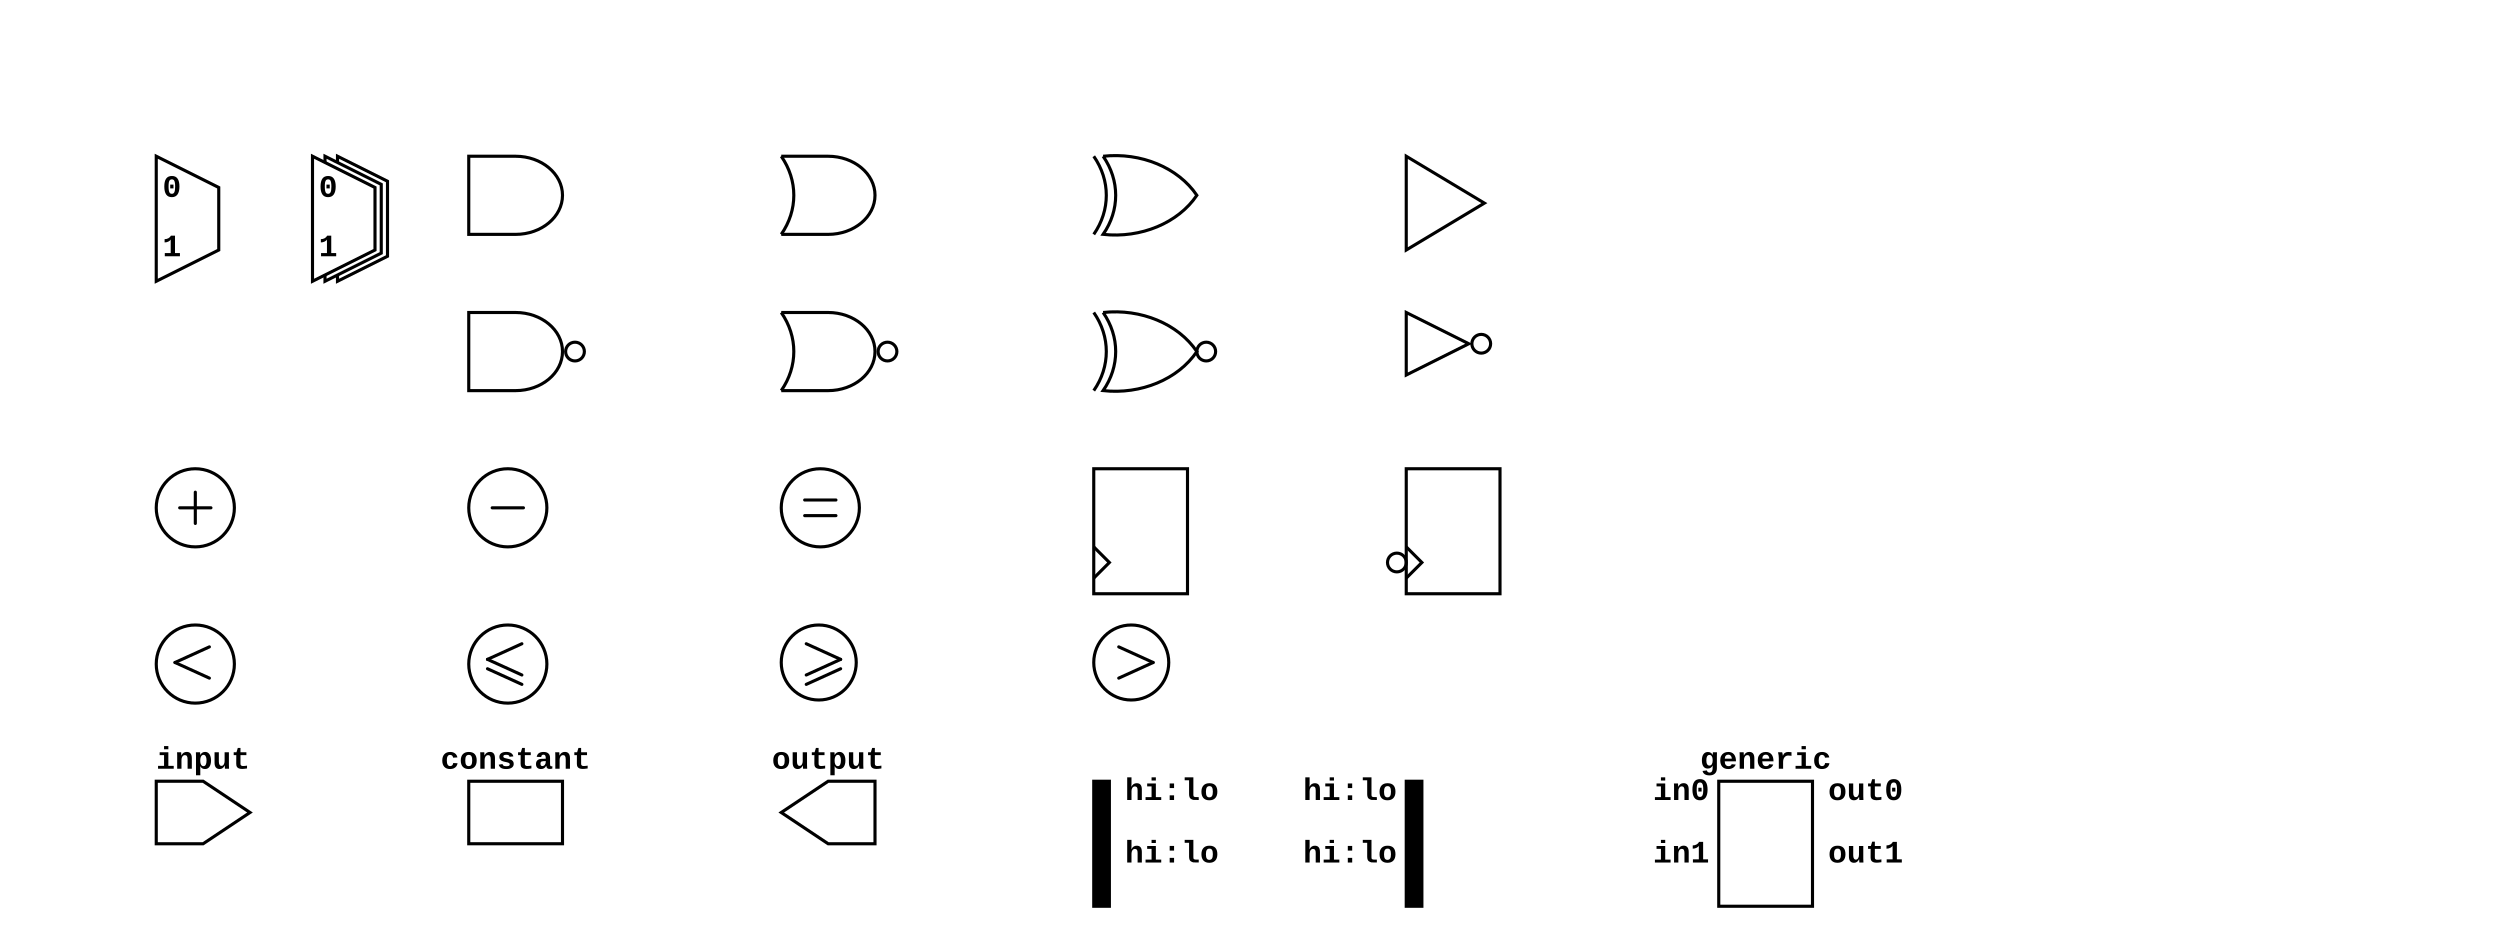
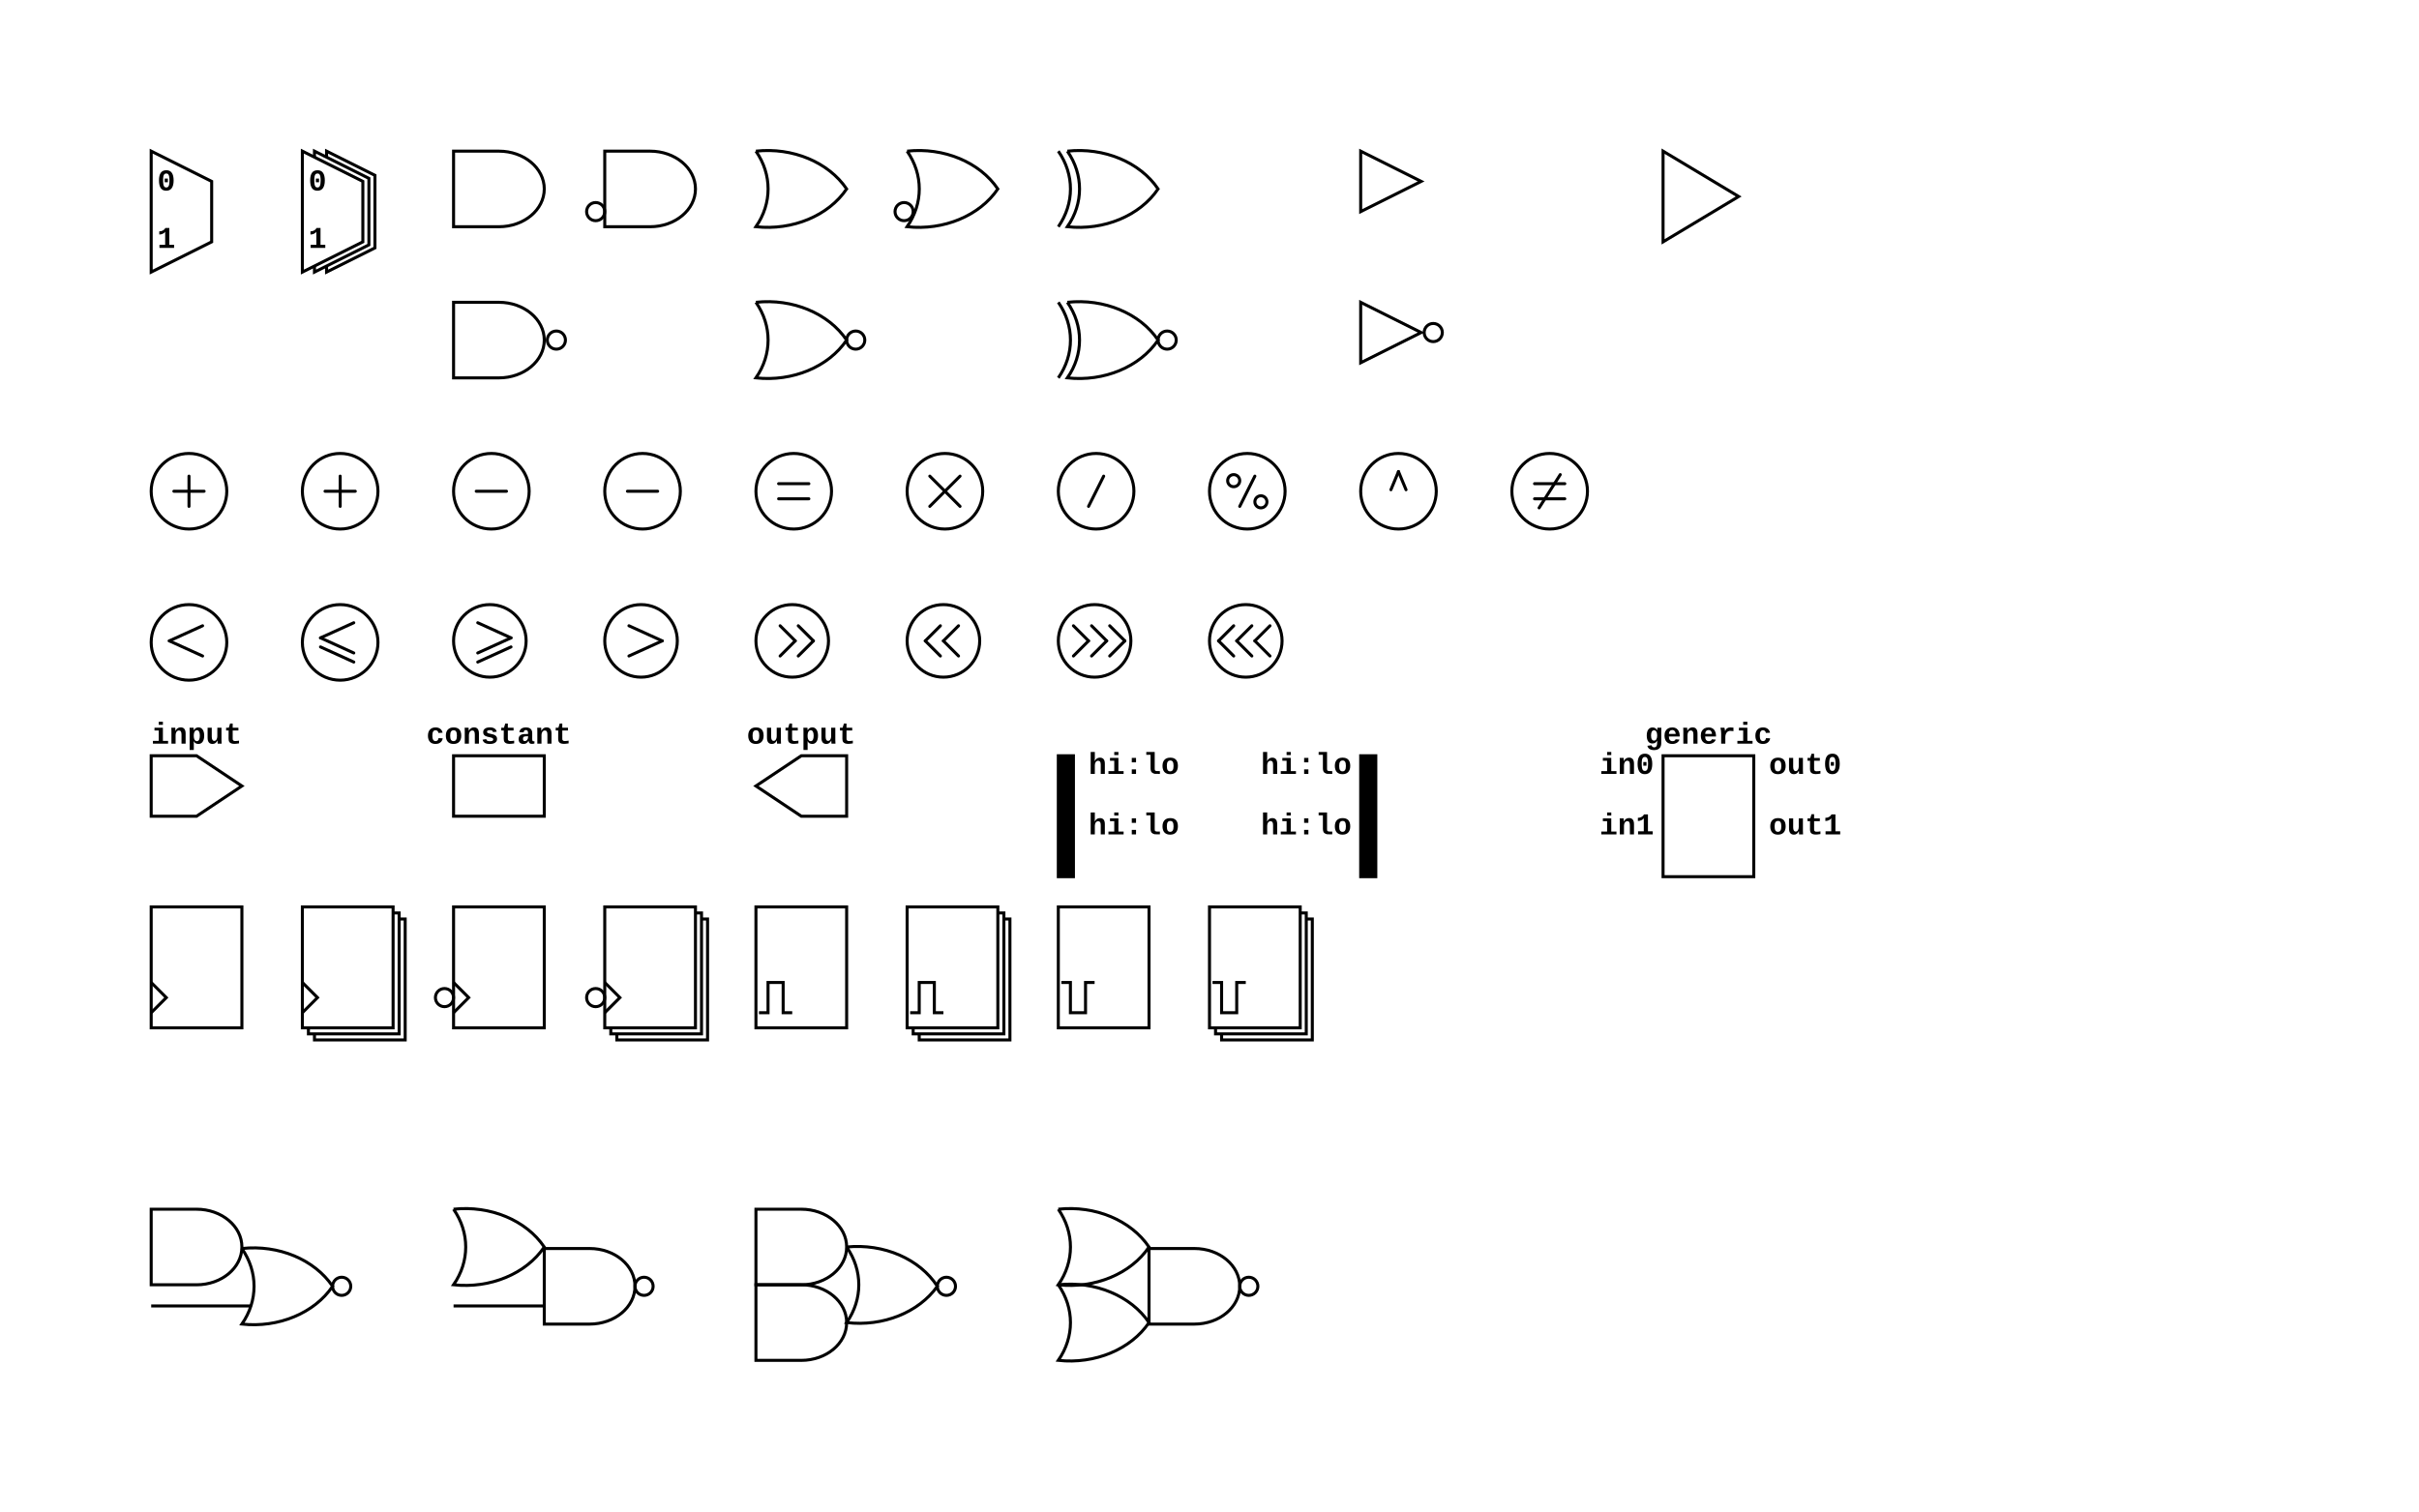
- <svg xmlns="http://www.w3.org/2000/svg" xmlns:ns1="https://github.com/nturley/netlistsvg" width="800" height="300">
+ <svg xmlns="http://www.w3.org/2000/svg" xmlns:ns1="https://github.com/nturley/netlistsvg" width="800" height="500">
  <ns1:properties>
    <ns1:layoutEngine org.eclipse.elk.layered.spacing.nodeNodeBetweenLayers="35" org.eclipse.elk.spacing.nodeNode="35" org.eclipse.elk.layered.layering.strategy="LONGEST_PATH" />
    <ns1:low_priority_alias val="$dff" />
  </ns1:properties>
  <style>
svg {
  stroke:#000;
  fill:none;
}
text {
  fill:#000;
  stroke:none;
  font-size:10px;
  font-weight: bold;
  font-family: "Courier New", monospace;
}
line {
    stroke-linecap: round;
}
.nodelabel {
  text-anchor: middle;
}
.inputPortLabel {
  text-anchor: end;
}
.splitjoinBody {
  fill:#000;
}
</style>
  <g ns1:type="mux" transform="translate(50, 50)" ns1:width="20" ns1:height="40">
    <ns1:alias val="$pmux" />
    <ns1:alias val="$mux" />
    <ns1:alias val="$_MUX_" />
    <path d="M0,0 L20,10 L20,30 L0,40 Z" class="$cell_id" />
    <text x="5" y="32" class="nodelabel $cell_id" ns1:attribute="">1</text>
    <text x="5" y="13" class="nodelabel $cell_id" ns1:attribute="">0</text>
    <g ns1:x="0" ns1:y="10" ns1:pid="A" />
    <g ns1:x="0" ns1:y="30" ns1:pid="B" />
    <g ns1:x="10" ns1:y="35" ns1:pid="S" />
    <g ns1:x="20" ns1:y="20" ns1:pid="Y" />
  </g>
  <g ns1:type="mux-bus" transform="translate(100, 50)" ns1:width="24" ns1:height="40">
    <ns1:alias val="$pmux-bus" />
    <ns1:alias val="$mux-bus" />
    <ns1:alias val="$_MUX_-bus" />
    <path d="M0,0 L20,10 L20,30 L0,40 Z" class="$cell_id" />
    <path d="M4,2 L4,0 L22,9 L22,31 L4,40 L4,38" class="$cell_id" />
    <path d="M8,2 L8,0 L24,8 L24,32 L8,40 L8,38" class="$cell_id" />
    <text x="5" y="32" class="nodelabel $cell_id" ns1:attribute="">1</text>
    <text x="5" y="13" class="nodelabel $cell_id" ns1:attribute="">0</text>
    <g ns1:x="-1" ns1:y="10" ns1:pid="A" />
    <g ns1:x="-1" ns1:y="30" ns1:pid="B" />
    <g ns1:x="12" ns1:y="38" ns1:pid="S" />
    <g ns1:x="24.5" ns1:y="20" ns1:pid="Y" />
  </g>
-   <g ns1:type="tribuf" transform="translate(450, 50)" ns1:width="15" ns1:height="30">
-     <ns1:alias val="$tribuf" />
-     <ns1:alias val="$_TRIBUF_" />
-     <ns1:alias val="tribuf-bus" />
-     <ns1:alias val="$tribuf-bus" />
-     <ns1:alias val="$_TRIBUF_-bus" />
-     <path d="M0,0 L25,15 L0,30 Z" class="$cell_id" />
-     <g ns1:x="0" ns1:y="15" ns1:pid="A" />
-     <g ns1:x="11" ns1:y="6" ns1:pid="EN" />
-     <g ns1:x="25" ns1:y="15" ns1:pid="Y" />
-   </g>
  <g ns1:type="and" transform="translate(150,50)" ns1:width="30" ns1:height="25">
    <ns1:alias val="$and" />
    <ns1:alias val="$logic_and" />
    <ns1:alias val="$_AND_" />
+     <ns1:alias val="$reduce_and" />
    <path d="M0,0 L0,25 L15,25 A15 12.5 0 0 0 15,0 Z" class="$cell_id" />
    <g ns1:x="0" ns1:y="5" ns1:pid="A" />
    <g ns1:x="0" ns1:y="20" ns1:pid="B" />
    <g ns1:x="30" ns1:y="12.5" ns1:pid="Y" />
  </g>
  <g ns1:type="nand" transform="translate(150,100)" ns1:width="30" ns1:height="25">
    <ns1:alias val="$nand" />
    <ns1:alias val="$logic_nand" />
    <ns1:alias val="$_NAND_" />
    <ns1:alias val="$_ANDNOT_" />
    <path d="M0,0 L0,25 L15,25 A15 12.5 0 0 0 15,0 Z" class="$cell_id" />
    <circle cx="34" cy="12.5" r="3" class="$cell_id" />
    <g ns1:x="0" ns1:y="5" ns1:pid="A" />
    <g ns1:x="0" ns1:y="20" ns1:pid="B" />
    <g ns1:x="36" ns1:y="12.5" ns1:pid="Y" />
  </g>
+   <g ns1:type="andnot" transform="translate(200,50)" ns1:width="30" ns1:height="25">
+     <ns1:alias val="$_ANDNOT_" />
+     <path d="M0,0 L0,25 L15,25 A15 12.5 0 0 0 15,0 Z" class="$cell_id" />
+     <circle cx="-3" cy="20" r="3" />
+     <g ns1:x="0" ns1:y="5" ns1:pid="A" />
+     <g ns1:x="-6" ns1:y="20" ns1:pid="B" />
+     <g ns1:x="30" ns1:y="12.5" ns1:pid="Y" />
+   </g>
  <g ns1:type="or" transform="translate(250,50)" ns1:width="30" ns1:height="25">
    <ns1:alias val="$or" />
    <ns1:alias val="$logic_or" />
    <ns1:alias val="$_OR_" />
-     <path d="M0,25 L0,25 L15,25 A15 12.5 0 0 0 15,0 L0,0" class="$cell_id" />
-     <path d="M0,0 A30 25 0 0 1 0,25" class="$cell_id" />
+     <ns1:alias val="$reduce_or" />
+     <ns1:alias val="$reduce_bool" />
+     <path d="M0,0 A30 25 0 0 1 0,25 A30 25 0 0 0 30,12.5 A30 25 0 0 0 0,0" class="$cell_id" />
    <g ns1:x="2" ns1:y="5" ns1:pid="A" />
    <g ns1:x="2" ns1:y="20" ns1:pid="B" />
    <g ns1:x="30" ns1:y="12.5" ns1:pid="Y" />
  </g>
  <g ns1:type="reduce_nor" transform="translate(250, 100)" ns1:width="33" ns1:height="25">
    <ns1:alias val="$nor" />
    <ns1:alias val="$reduce_nor" />
    <ns1:alias val="$_NOR_" />
    <ns1:alias val="$_ORNOT_" />
-     <path d="M0,25 L0,25 L15,25 A15 12.5 0 0 0 15,0 L0,0" class="$cell_id" />
-     <path d="M0,0 A30 25 0 0 1 0,25" class="$cell_id" />
-     <circle cx="34" cy="12.5" r="3" class="$cell_id" />
+     <path d="M0,0 A30 25 0 0 1 0,25 A30 25 0 0 0 30,12.5 A30 25 0 0 0 0,0" class="$cell_id" />
+     <circle cx="33" cy="12.5" r="3" class="$cell_id" />
    <g ns1:x="2" ns1:y="5" ns1:pid="A" />
    <g ns1:x="2" ns1:y="20" ns1:pid="B" />
    <g ns1:x="36" ns1:y="12.5" ns1:pid="Y" />
+   </g>
+   <g ns1:type="ornot" transform="translate(300,50)" ns1:width="30" ns1:height="25">
+     <ns1:alias val="$_ORNOT_" />
+     <path d="M0,0 A30 25 0 0 1 0,25 A30 25 0 0 0 30,12.5 A30 25 0 0 0 0,0" class="$cell_id" />
+     <circle cx="-1" cy="20" r="3" />
+     <g ns1:x="2" ns1:y="5" ns1:pid="A" />
+     <g ns1:x="-4" ns1:y="20" ns1:pid="B" />
+     <g ns1:x="30" ns1:y="12.5" ns1:pid="Y" />
  </g>
  <g ns1:type="reduce_xor" transform="translate(350, 50)" ns1:width="33" ns1:height="25">
    <ns1:alias val="$xor" />
    <ns1:alias val="$reduce_xor" />
    <ns1:alias val="$_XOR_" />
    <path d="M3,0 A30 25 0 0 1 3,25 A30 25 0 0 0 33,12.5 A30 25 0 0 0 3,0" class="$cell_id" />
    <path d="M0,0 A30 25 0 0 1 0,25" class="$cell_id" />
    <g ns1:x="2" ns1:y="5" ns1:pid="A" />
    <g ns1:x="2" ns1:y="20" ns1:pid="B" />
    <g ns1:x="33" ns1:y="12.5" ns1:pid="Y" />
  </g>
  <g ns1:type="reduce_nxor" transform="translate(350, 100)" ns1:width="33" ns1:height="25">
    <ns1:alias val="$xnor" />
    <ns1:alias val="$reduce_xnor" />
    <ns1:alias val="$_XNOR_" />
    <path d="M3,0 A30 25 0 0 1 3,25 A30 25 0 0 0 33,12.5 A30 25 0 0 0 3,0" class="$cell_id" />
    <path d="M0,0 A30 25 0 0 1 0,25" class="$cell_id" />
    <circle cx="36" cy="12.5" r="3" class="$cell_id" />
    <g ns1:x="2" ns1:y="5" ns1:pid="A" />
    <g ns1:x="2" ns1:y="20" ns1:pid="B" />
    <g ns1:x="38" ns1:y="12.5" ns1:pid="Y" />
+   </g>
+   <g ns1:type="tribuf" transform="translate(550, 50)" ns1:width="15" ns1:height="30">
+     <ns1:alias val="$tribuf" />
+     <ns1:alias val="$_TRIBUF_" />
+     <ns1:alias val="tribuf-bus" />
+     <ns1:alias val="$tribuf-bus" />
+     <ns1:alias val="$_TRIBUF_-bus" />
+     <path d="M0,0 L25,15 L0,30 Z" class="$cell_id" />
+     <g ns1:x="0" ns1:y="15" ns1:pid="A" />
+     <g ns1:x="11" ns1:y="6" ns1:pid="EN" />
+     <g ns1:x="25" ns1:y="15" ns1:pid="Y" />
  </g>
  <g ns1:type="not" transform="translate(450,100)" ns1:width="30" ns1:height="20">
    <ns1:alias val="$_NOT_" />
    <ns1:alias val="$not" />
    <ns1:alias val="$logic_not" />
    <path d="M0,0 L0,20 L20,10 Z" class="$cell_id" />
    <circle cx="24" cy="10" r="3" class="$cell_id" />
    <g ns1:x="-1" ns1:y="10" ns1:pid="A" />
    <g ns1:x="27" ns1:y="10" ns1:pid="Y" />
  </g>
+   <g ns1:type="buf" transform="translate(450,50)" ns1:width="30" ns1:height="20">
+     <ns1:alias val="$_BUF_" />
+     <path d="M0,0 L0,20 L20,10 Z" class="$cell_id" />
+     <g ns1:x="0" ns1:y="10" ns1:pid="A" />
+     <g ns1:x="20" ns1:y="10" ns1:pid="Y" />
+   </g>
  <g ns1:type="add" transform="translate(50, 150)" ns1:width="25" ns1:height="25">
    <ns1:alias val="$add" />
    <circle r="12.5" cx="12.5" cy="12.5" class="$cell_id" />
    <line x1="7.5" x2="17.5" y1="12.5" y2="12.5" class="$cell_id" />
    <line x1="12.5" x2="12.5" y1="7.5" y2="17.5" class="$cell_id" />
    <g ns1:x="2" ns1:y="5" ns1:pid="A" />
    <g ns1:x="2" ns1:y="20" ns1:pid="B" />
    <g ns1:x="26" ns1:y="12.5" ns1:pid="Y" />
  </g>
+   <g ns1:type="pos" transform="translate(100, 150)" ns1:width="25" ns1:height="25">
+     <ns1:alias val="$pos" />
+     <circle r="12.5" cx="12.5" cy="12.5" class="$cell_id" />
+     <line x1="7.5" x2="17.5" y1="12.5" y2="12.5" class="$cell_id" />
+     <line x1="12.5" x2="12.5" y1="7.5" y2="17.5" class="$cell_id" />
+     <g ns1:x="-1" ns1:y="12.5" ns1:pid="A" />
+     <g ns1:x="26" ns1:y="12.5" ns1:pid="Y" />
+   </g>
  <g ns1:type="sub" transform="translate(150,150)" ns1:width="25" ns1:height="25">
    <ns1:alias val="$sub" />
    <circle r="12.5" cx="12.5" cy="12.5" class="$cell_id" />
    <line x1="7.5" x2="17.5" y1="12.5" y2="12.5" class="$cell_id" />
    <g ns1:x="2" ns1:y="5" ns1:pid="A" />
    <g ns1:x="2" ns1:y="20" ns1:pid="B" />
    <g ns1:x="25" ns1:y="12.5" ns1:pid="Y" />
  </g>
+   <g ns1:type="neg" transform="translate(200,150)" ns1:width="25" ns1:height="25">
+     <ns1:alias val="$neg" />
+     <circle r="12.5" cx="12.5" cy="12.5" class="$cell_id" />
+     <line x1="7.5" x2="17.5" y1="12.5" y2="12.5" class="$cell_id" />
+     <g ns1:x="0" ns1:y="12.5" ns1:pid="A" />
+     <g ns1:x="25" ns1:y="12.5" ns1:pid="Y" />
+   </g>
  <g ns1:type="eq" transform="translate(250,150)" ns1:width="25" ns1:height="25">
    <ns1:alias val="$eq" />
+     <ns1:alias val="$eqx" />
    <circle r="12.5" cx="12.5" cy="12.5" class="$cell_id" />
    <line x1="7.5" x2="17.5" y1="10" y2="10" class="$cell_id" />
    <line x1="7.5" x2="17.5" y1="15" y2="15" class="$cell_id" />
    <g ns1:x="2" ns1:y="5" ns1:pid="A" />
    <g ns1:x="2" ns1:y="20" ns1:pid="B" />
    <g ns1:x="25" ns1:y="12.5" ns1:pid="Y" />
  </g>
-   <g ns1:type="dff" transform="translate(350,150)" ns1:width="30" ns1:height="40">
+   <g ns1:type="mul" transform="translate(300, 150)" ns1:width="25" ns1:height="25">
+     <ns1:alias val="$mul" />
+     <circle r="12.5" cx="12.5" cy="12.5" class="$cell_id" />
+     <line x1="7.5" x2="17.5" y1="7.5" y2="17.5" class="$cell_id" />
+     <line x1="17.5" x2="7.5" y1="7.5" y2="17.5" class="$cell_id" />
+     <g ns1:x="2" ns1:y="5" ns1:pid="A" />
+     <g ns1:x="2" ns1:y="20" ns1:pid="B" />
+     <g ns1:x="26" ns1:y="12.5" ns1:pid="Y" />
+   </g>
+   <g ns1:type="div" transform="translate(350, 150)" ns1:width="25" ns1:height="25">
+     <ns1:alias val="$div" />
+     <circle r="12.5" cx="12.5" cy="12.5" class="$cell_id" />
+     <line x1="15" x2="10" y1="7.5" y2="17.5" class="$cell_id" />
+     <g ns1:x="2" ns1:y="5" ns1:pid="A" />
+     <g ns1:x="2" ns1:y="20" ns1:pid="B" />
+     <g ns1:x="26" ns1:y="12.5" ns1:pid="Y" />
+   </g>
+   <g ns1:type="mod" transform="translate(400, 150)" ns1:width="25" ns1:height="25">
+     <ns1:alias val="$mod" />
+     <circle r="12.5" cx="12.5" cy="12.5" class="$cell_id" />
+     <line x1="15" x2="10" y1="7.5" y2="17.5" class="$cell_id" />
+     <circle r="2" cx="8" cy="9" class="$cell_id" />
+     <circle r="2" cx="17" cy="16" class="$cell_id" />
+     <g ns1:x="2" ns1:y="5" ns1:pid="A" />
+     <g ns1:x="2" ns1:y="20" ns1:pid="B" />
+     <g ns1:x="26" ns1:y="12.5" ns1:pid="Y" />
+   </g>
+   <g ns1:type="pow" transform="translate(450, 150)" ns1:width="25" ns1:height="25">
+     <ns1:alias val="$pow" />
+     <circle r="12.5" cx="12.5" cy="12.5" class="$cell_id" />
+     <line x1="10" x2="12.5" y1="12" y2="6" class="$cell_id" />
+     <line x1="15" x2="12.5" y1="12" y2="6" class="$cell_id" />
+     <g ns1:x="2" ns1:y="5" ns1:pid="A" />
+     <g ns1:x="2" ns1:y="20" ns1:pid="B" />
+     <g ns1:x="26" ns1:y="12.5" ns1:pid="Y" />
+   </g>
+   <g ns1:type="ne" transform="translate(500,150)" ns1:width="25" ns1:height="25">
+     <ns1:alias val="$ne" />
+     <ns1:alias val="$nex" />
+     <circle r="12.5" cx="12.5" cy="12.5" class="$cell_id" />
+     <line x1="7.5" x2="17.5" y1="10" y2="10" class="$cell_id" />
+     <line x1="7.5" x2="17.5" y1="15" y2="15" class="$cell_id" />
+     <line x1="9" x2="16" y1="18" y2="7" class="$cell_id" />
+     <g ns1:x="2" ns1:y="5" ns1:pid="A" />
+     <g ns1:x="2" ns1:y="20" ns1:pid="B" />
+     <g ns1:x="25" ns1:y="12.5" ns1:pid="Y" />
+   </g>
+   <g ns1:type="lt" transform="translate(50,200)" ns1:width="25" ns1:height="25">
+     <ns1:alias val="$lt" />
+     <circle r="12.5" cx="12.5" cy="12.5" class="$cell_id" />
+     <line x1="6" x2="17" y1="12" y2="7" class="$cell_id" />
+     <line x1="6" x2="17" y1="12" y2="17" class="$cell_id" />
+     <g ns1:x="2" ns1:y="5" ns1:pid="A" />
+     <g ns1:x="2" ns1:y="20" ns1:pid="B" />
+     <g ns1:x="25" ns1:y="12.5" ns1:pid="Y" />
+   </g>
+   <g ns1:type="le" transform="translate(100,200)" ns1:width="25" ns1:height="25">
+     <ns1:alias val="$le" />
+     <circle r="12.5" cx="12.5" cy="12.5" class="$cell_id" />
+     <line x1="6" x2="17" y1="11" y2="6" class="$cell_id" />
+     <line x1="6" x2="17" y1="11" y2="16" class="$cell_id" />
+     <line x1="6" x2="17" y1="14" y2="19" class="$cell_id" />
+     <g ns1:x="2" ns1:y="5" ns1:pid="A" />
+     <g ns1:x="2" ns1:y="20" ns1:pid="B" />
+     <g ns1:x="25" ns1:y="12.5" ns1:pid="Y" />
+   </g>
+   <g ns1:type="ge" transform="translate(150,200)" ns1:width="25" ns1:height="25">
+     <ns1:alias val="$ge" />
+     <circle r="12" cx="12" cy="12" class="$cell_id" />
+     <line x1="8" x2="19" y1="6" y2="11" class="$cell_id" />
+     <line x1="8" x2="19" y1="16" y2="11" class="$cell_id" />
+     <line x1="8" x2="19" y1="19" y2="14" class="$cell_id" />
+     <g ns1:x="2" ns1:y="5" ns1:pid="A" />
+     <g ns1:x="2" ns1:y="20" ns1:pid="B" />
+     <g ns1:x="25" ns1:y="12.5" ns1:pid="Y" />
+   </g>
+   <g ns1:type="gt" transform="translate(200,200)" ns1:width="25" ns1:height="25">
+     <ns1:alias val="$gt" />
+     <circle r="12" cx="12" cy="12" class="$cell_id" />
+     <line x1="8" x2="19" y1="7" y2="12" class="$cell_id" />
+     <line x1="8" x2="19" y1="17" y2="12" class="$cell_id" />
+     <g ns1:x="2" ns1:y="5" ns1:pid="A" />
+     <g ns1:x="2" ns1:y="20" ns1:pid="B" />
+     <g ns1:x="25" ns1:y="12.5" ns1:pid="Y" />
+   </g>
+   <g ns1:type="shr" transform="translate(250,200)" ns1:width="25" ns1:height="25">
+     <ns1:alias val="$shr" />
+     <circle r="12" cx="12" cy="12" class="$cell_id" />
+     <line x1="8" x2="13" y1="7" y2="12" class="$cell_id" />
+     <line x1="8" x2="13" y1="17" y2="12" class="$cell_id" />
+     <line x1="14" x2="19" y1="7" y2="12" class="$cell_id" />
+     <line x1="14" x2="19" y1="17" y2="12" class="$cell_id" />
+     <g ns1:x="2" ns1:y="5" ns1:pid="A" />
+     <g ns1:x="2" ns1:y="20" ns1:pid="B" />
+     <g ns1:x="25" ns1:y="12.5" ns1:pid="Y" />
+   </g>
+   <g ns1:type="shl" transform="translate(300,200)" ns1:width="25" ns1:height="25">
+     <ns1:alias val="$shl" />
+     <circle r="12" cx="12" cy="12" class="$cell_id" />
+     <line x1="6" x2="11" y1="12" y2="7" class="$cell_id" />
+     <line x1="6" x2="11" y1="12" y2="17" class="$cell_id" />
+     <line x1="12" x2="17" y1="12" y2="7" class="$cell_id" />
+     <line x1="12" x2="17" y1="12" y2="17" class="$cell_id" />
+     <g ns1:x="2" ns1:y="5" ns1:pid="A" />
+     <g ns1:x="2" ns1:y="20" ns1:pid="B" />
+     <g ns1:x="25" ns1:y="12.5" ns1:pid="Y" />
+   </g>
+   <g ns1:type="sshr" transform="translate(350,200)" ns1:width="25" ns1:height="25">
+     <ns1:alias val="$sshr" />
+     <circle r="12" cx="12" cy="12" class="$cell_id" />
+     <line x1="5" x2="10" y1="7" y2="12" class="$cell_id" />
+     <line x1="5" x2="10" y1="17" y2="12" class="$cell_id" />
+     <line x1="11" x2="16" y1="7" y2="12" class="$cell_id" />
+     <line x1="11" x2="16" y1="17" y2="12" class="$cell_id" />
+     <line x1="17" x2="22" y1="7" y2="12" class="$cell_id" />
+     <line x1="17" x2="22" y1="17" y2="12" class="$cell_id" />
+     <g ns1:x="2" ns1:y="5" ns1:pid="A" />
+     <g ns1:x="2" ns1:y="20" ns1:pid="B" />
+     <g ns1:x="25" ns1:y="12.5" ns1:pid="Y" />
+   </g>
+   <g ns1:type="sshl" transform="translate(400,200)" ns1:width="25" ns1:height="25">
+     <ns1:alias val="$sshl" />
+     <circle r="12" cx="12" cy="12" class="$cell_id" />
+     <line x1="3" x2="8" y1="12" y2="7" class="$cell_id" />
+     <line x1="3" x2="8" y1="12" y2="17" class="$cell_id" />
+     <line x1="9" x2="14" y1="12" y2="7" class="$cell_id" />
+     <line x1="9" x2="14" y1="12" y2="17" class="$cell_id" />
+     <line x1="15" x2="20" y1="12" y2="7" class="$cell_id" />
+     <line x1="15" x2="20" y1="12" y2="17" class="$cell_id" />
+     <g ns1:x="2" ns1:y="5" ns1:pid="A" />
+     <g ns1:x="2" ns1:y="20" ns1:pid="B" />
+     <g ns1:x="25" ns1:y="12.5" ns1:pid="Y" />
+   </g>
+   <g ns1:type="inputExt" transform="translate(50,250)" ns1:width="30" ns1:height="20">
+     <text x="15" y="-4" class="nodelabel $cell_id" ns1:attribute="ref">input</text>
+     <ns1:alias val="$_inputExt_" />
+     <path d="M0,0 L0,20 L15,20 L30,10 L15,0 Z" class="$cell_id" />
+     <g ns1:x="30" ns1:y="10" ns1:pid="Y" />
+   </g>
+   <g ns1:type="constant" transform="translate(150,250)" ns1:width="30" ns1:height="20">
+     <text x="15" y="-4" class="nodelabel $cell_id" ns1:attribute="ref">constant</text>
+     <ns1:alias val="$_constant_" />
+     <rect width="30" height="20" class="$cell_id" />
+     <g ns1:x="31" ns1:y="10" ns1:pid="Y" />
+   </g>
+   <g ns1:type="outputExt" transform="translate(250,250)" ns1:width="30" ns1:height="20">
+     <text x="15" y="-4" class="nodelabel $cell_id" ns1:attribute="ref">output</text>
+     <ns1:alias val="$_outputExt_" />
+     <path d="M30,0 L30,20 L15,20 L0,10 L15,0 Z" class="$cell_id" />
+     <g ns1:x="0" ns1:y="10" ns1:pid="A" />
+   </g>
+   <g ns1:type="split" transform="translate(350,250)" ns1:width="5" ns1:height="40">
+     <rect width="5" height="40" class="splitjoinBody" ns1:generic="body" />
+     <ns1:alias val="$_split_" />
+     <g ns1:x="0" ns1:y="20" ns1:pid="in" />
+     <g transform="translate(5, 10)" ns1:x="4" ns1:y="10" ns1:pid="out0">
+       <text x="5" y="-4">hi:lo</text>
+     </g>
+     <g transform="translate(5, 30)" ns1:x="4" ns1:y="30" ns1:pid="out1">
+       <text x="5" y="-4">hi:lo</text>
+     </g>
+   </g>
+   <g ns1:type="join" transform="translate(450,250)" ns1:width="4" ns1:height="40">
+     <rect width="5" height="40" class="splitjoinBody" ns1:generic="body" />
+     <ns1:alias val="$_join_" />
+     <g ns1:x="5" ns1:y="20" ns1:pid="out" />
+     <g transform="translate(0, 10)" ns1:x="0" ns1:y="10" ns1:pid="in0">
+       <text x="-3" y="-4" class="inputPortLabel">hi:lo</text>
+     </g>
+     <g transform="translate(0, 30)" ns1:x="0" ns1:y="30" ns1:pid="in1">
+       <text x="-3" y="-4" class="inputPortLabel">hi:lo</text>
+     </g>
+   </g>
+   <g ns1:type="dff" transform="translate(50,300)" ns1:width="30" ns1:height="40">
    <ns1:alias val="$dff" />
    <ns1:alias val="$_DFF_" />
    <ns1:alias val="$_DFF_P_" />
-     <ns1:alias val="dff-bus" />
-     <ns1:alias val="$dff-bus" />
-     <ns1:alias val="$_DFF_-bus" />
-     <ns1:alias val="$_DFF_P_-bus" />
+     <ns1:alias val="$adff" />
+     <ns1:alias val="$_DFF_" />
+     <ns1:alias val="$_DFF_P_" />
+     <ns1:alias val="$sdff" />
+     <ns1:alias val="$_DFF_" />
+     <ns1:alias val="$_DFF_P_" />
    <rect width="30" height="40" x="0" y="0" class="$cell_id" />
    <path d="M0,35 L5,30 L0,25" class="$cell_id" />
    <g ns1:x="31" ns1:y="10" ns1:pid="Q" />
    <g ns1:x="-1" ns1:y="30" ns1:pid="CLK" />
    <g ns1:x="-1" ns1:y="30" ns1:pid="C" />
    <g ns1:x="-1" ns1:y="10" ns1:pid="D" />
-   </g>
-   <g ns1:type="dffn" transform="translate(450,150)" ns1:width="30" ns1:height="40">
+     <g ns1:x="15" ns1:y="40" ns1:pid="ARST" />
+     <g ns1:x="15" ns1:y="40" ns1:pid="SRST" />
+   </g>
+   <g ns1:type="dff-bus" transform="translate(100,300)" ns1:width="34" ns1:height="44">
+     <ns1:alias val="$dff-bus" />
+     <ns1:alias val="$_DFF_-bus" />
+     <ns1:alias val="$_DFF_P_-bus" />
+     <ns1:alias val="adff-bus" />
+     <ns1:alias val="$adff-bus" />
+     <ns1:alias val="$_DFF_-bus" />
+     <ns1:alias val="$_DFF_P_-bus" />
+     <ns1:alias val="sdff-bus" />
+     <ns1:alias val="$sdff-bus" />
+     <ns1:alias val="$_DFF_-bus" />
+     <ns1:alias val="$_DFF_P_-bus" />
+     <rect width="30" height="40" x="0" y="0" class="$cell_id" />
+     <path d="M0,35 L5,30 L0,25" class="$cell_id" />
+     <path d="M30,2 L32,2 L32,42 L2,42 L2,40" class="$cell_id" />
+     <path d="M32,4 L34,4 L34,44 L4,44 L4,42" class="$cell_id" />
+     <g ns1:x="35" ns1:y="10" ns1:pid="Q" />
+     <g ns1:x="-1" ns1:y="30" ns1:pid="CLK" />
+     <g ns1:x="-1" ns1:y="30" ns1:pid="C" />
+     <g ns1:x="-1" ns1:y="10" ns1:pid="D" />
+     <g ns1:x="17" ns1:y="44" ns1:pid="ARST" />
+     <g ns1:x="17" ns1:y="44" ns1:pid="SRST" />
+   </g>
+   <g ns1:type="dffn" transform="translate(150,300)" ns1:width="30" ns1:height="40">
+     <ns1:alias val="$dffn" />
    <ns1:alias val="$_DFF_N_" />
-     <ns1:alias val="dffn-bus" />
-     <ns1:alias val="$_DFF_N_-bus" />
    <rect width="30" height="40" x="0" y="0" class="$cell_id" />
    <path d="M0,35 L5,30 L0,25" class="$cell_id" />
    <circle cx="-3" cy="30" r="3" class="$cell_id" />
    <g ns1:x="30" ns1:y="10" ns1:pid="Q" />
    <g ns1:x="-6" ns1:y="30" ns1:pid="CLK" />
    <g ns1:x="-6" ns1:y="30" ns1:pid="C" />
    <g ns1:x="0" ns1:y="10" ns1:pid="D" />
  </g>
-   <g ns1:type="lt" transform="translate(50,200)" ns1:width="25" ns1:height="25">
-     <ns1:alias val="$lt" />
-     <circle r="12.5" cx="12.5" cy="12.5" class="$cell_id" />
-     <line x1="6" x2="17" y1="12" y2="7" class="$cell_id" />
-     <line x1="6" x2="17" y1="12" y2="17" class="$cell_id" />
-     <g ns1:x="2" ns1:y="5" ns1:pid="A" />
-     <g ns1:x="2" ns1:y="20" ns1:pid="B" />
-     <g ns1:x="25" ns1:y="12.5" ns1:pid="Y" />
-   </g>
-   <g ns1:type="le" transform="translate(150,200)" ns1:width="25" ns1:height="25">
-     <ns1:alias val="$le" />
-     <circle r="12.5" cx="12.5" cy="12.5" class="$cell_id" />
-     <line x1="6" x2="17" y1="11" y2="6" class="$cell_id" />
-     <line x1="6" x2="17" y1="11" y2="16" class="$cell_id" />
-     <line x1="6" x2="17" y1="14" y2="19" class="$cell_id" />
-     <g ns1:x="2" ns1:y="5" ns1:pid="A" />
-     <g ns1:x="2" ns1:y="20" ns1:pid="B" />
-     <g ns1:x="25" ns1:y="12.5" ns1:pid="Y" />
-   </g>
-   <g ns1:type="ge" transform="translate(250,200)" ns1:width="25" ns1:height="25">
-     <ns1:alias val="$ge" />
-     <circle r="12" cx="12" cy="12" class="$cell_id" />
-     <line x1="8" x2="19" y1="6" y2="11" class="$cell_id" />
-     <line x1="8" x2="19" y1="16" y2="11" class="$cell_id" />
-     <line x1="8" x2="19" y1="19" y2="14" class="$cell_id" />
-     <g ns1:x="2" ns1:y="5" ns1:pid="A" />
-     <g ns1:x="2" ns1:y="20" ns1:pid="B" />
-     <g ns1:x="25" ns1:y="12.5" ns1:pid="Y" />
-   </g>
-   <g ns1:type="gt" transform="translate(350,200)" ns1:width="25" ns1:height="25">
-     <ns1:alias val="$gt" />
-     <circle r="12" cx="12" cy="12" class="$cell_id" />
-     <line x1="8" x2="19" y1="7" y2="12" class="$cell_id" />
-     <line x1="8" x2="19" y1="17" y2="12" class="$cell_id" />
-     <g ns1:x="2" ns1:y="5" ns1:pid="A" />
-     <g ns1:x="2" ns1:y="20" ns1:pid="B" />
-     <g ns1:x="25" ns1:y="12.5" ns1:pid="Y" />
-   </g>
-   <g ns1:type="inputExt" transform="translate(50,250)" ns1:width="30" ns1:height="20">
-     <text x="15" y="-4" class="nodelabel $cell_id" ns1:attribute="ref">input</text>
-     <ns1:alias val="$_inputExt_" />
-     <path d="M0,0 L0,20 L15,20 L30,10 L15,0 Z" class="$cell_id" />
-     <g ns1:x="30" ns1:y="10" ns1:pid="Y" />
-   </g>
-   <g ns1:type="constant" transform="translate(150,250)" ns1:width="30" ns1:height="20">
-     <text x="15" y="-4" class="nodelabel $cell_id" ns1:attribute="ref">constant</text>
-     <ns1:alias val="$_constant_" />
-     <rect width="30" height="20" class="$cell_id" />
-     <g ns1:x="31" ns1:y="10" ns1:pid="Y" />
-   </g>
-   <g ns1:type="outputExt" transform="translate(250,250)" ns1:width="30" ns1:height="20">
-     <text x="15" y="-4" class="nodelabel $cell_id" ns1:attribute="ref">output</text>
-     <ns1:alias val="$_outputExt_" />
-     <path d="M30,0 L30,20 L15,20 L0,10 L15,0 Z" class="$cell_id" />
-     <g ns1:x="0" ns1:y="10" ns1:pid="A" />
-   </g>
-   <g ns1:type="split" transform="translate(350,250)" ns1:width="5" ns1:height="40">
-     <rect width="5" height="40" class="splitjoinBody" ns1:generic="body" />
-     <ns1:alias val="$_split_" />
-     <g ns1:x="0" ns1:y="20" ns1:pid="in" />
-     <g transform="translate(5, 10)" ns1:x="4" ns1:y="10" ns1:pid="out0">
-       <text x="5" y="-4">hi:lo</text>
-     </g>
-     <g transform="translate(5, 30)" ns1:x="4" ns1:y="30" ns1:pid="out1">
-       <text x="5" y="-4">hi:lo</text>
-     </g>
-   </g>
-   <g ns1:type="join" transform="translate(450,250)" ns1:width="4" ns1:height="40">
-     <rect width="5" height="40" class="splitjoinBody" ns1:generic="body" />
-     <ns1:alias val="$_join_" />
-     <g ns1:x="5" ns1:y="20" ns1:pid="out" />
-     <g transform="translate(0, 10)" ns1:x="0" ns1:y="10" ns1:pid="in0">
-       <text x="-3" y="-4" class="inputPortLabel">hi:lo</text>
-     </g>
-     <g transform="translate(0, 30)" ns1:x="0" ns1:y="30" ns1:pid="in1">
-       <text x="-3" y="-4" class="inputPortLabel">hi:lo</text>
-     </g>
+   <g ns1:type="dffn-bus" transform="translate(200,300)" ns1:width="30" ns1:height="40">
+     <ns1:alias val="$dffn-bus" />
+     <ns1:alias val="$_DFF_N_-bus" />
+     <rect width="30" height="40" x="0" y="0" class="$cell_id" />
+     <path d="M0,35 L5,30 L0,25" class="$cell_id" />
+     <circle cx="-3" cy="30" r="3" class="$cell_id" />
+     <path d="M30,2 L32,2 L32,42 L2,42 L2,40" class="$cell_id" />
+     <path d="M32,4 L34,4 L34,44 L4,44 L4,42" class="$cell_id" />
+     <g ns1:x="35" ns1:y="10" ns1:pid="Q" />
+     <g ns1:x="-6" ns1:y="30" ns1:pid="CLK" />
+     <g ns1:x="-6" ns1:y="30" ns1:pid="C" />
+     <g ns1:x="0" ns1:y="10" ns1:pid="D" />
+   </g>
+   <g ns1:type="dlatch" transform="translate(250,300)" ns1:width="30" ns1:height="40">
+     <ns1:alias val="$dlatch" />
+     <ns1:alias val="$_DLATCH_" />
+     <ns1:alias val="adlatch" />
+     <ns1:alias val="$adlatch" />
+     <rect width="30" height="40" x="0" y="0" class="$cell_id" />
+     <path d="M 1,35 H 4 V 25 h 5 v 10 h 3" class="$cell_id" />
+     <g ns1:x="30" ns1:y="10" ns1:pid="Q" />
+     <g ns1:x="0" ns1:y="10" ns1:pid="D" />
+     <g ns1:x="-1" ns1:y="30" ns1:pid="EN" />
+     <g ns1:x="15" ns1:y="40" ns1:pid="ARST" />
+   </g>
+   <g ns1:type="dlatch-bus" transform="translate(300,300)" ns1:width="30" ns1:height="40">
+     <ns1:alias val="$dlatch-bus" />
+     <ns1:alias val="$_DLATCH_-bus" />
+     <ns1:alias val="adlatch-bus" />
+     <ns1:alias val="$adlatch-bus" />
+     <rect width="30" height="40" x="0" y="0" class="$cell_id" />
+     <path d="M 1,35 H 4 V 25 h 5 v 10 h 3" class="$cell_id" />
+     <path d="M30,2 L32,2 L32,42 L2,42 L2,40" class="$cell_id" />
+     <path d="M32,4 L34,4 L34,44 L4,44 L4,42" class="$cell_id" />
+     <g ns1:x="35" ns1:y="10" ns1:pid="Q" />
+     <g ns1:x="0" ns1:y="10" ns1:pid="D" />
+     <g ns1:x="-1" ns1:y="30" ns1:pid="EN" />
+     <g ns1:x="17" ns1:y="44" ns1:pid="ARST" />
+   </g>
+   <g ns1:type="dlatchn" transform="translate(350,300)" ns1:width="30" ns1:height="40">
+     <ns1:alias val="$dlatchn" />
+     <ns1:alias val="$_DLATCH_N_" />
+     <rect width="30" height="40" x="0" y="0" class="$cell_id" />
+     <path d="M 1,25 H 4 V 35 H 9 V 25 h 3" class="$cell_id" />
+     <g ns1:x="30" ns1:y="10" ns1:pid="Q" />
+     <g ns1:x="0" ns1:y="10" ns1:pid="D" />
+     <g ns1:x="-1" ns1:y="30" ns1:pid="EN" />
+   </g>
+   <g ns1:type="dlatchn-bus" transform="translate(400,300)" ns1:width="30" ns1:height="40">
+     <ns1:alias val="$dlatchn-bus" />
+     <ns1:alias val="$_DLATCH_N_-bus" />
+     <rect width="30" height="40" x="0" y="0" class="$cell_id" />
+     <path d="M 1,25 H 4 V 35 H 9 V 25 h 3" class="$cell_id" />
+     <path d="M30,2 L32,2 L32,42 L2,42 L2,40" class="$cell_id" />
+     <path d="M32,4 L34,4 L34,44 L4,44 L4,42" class="$cell_id" />
+     <g ns1:x="35" ns1:y="10" ns1:pid="Q" />
+     <g ns1:x="0" ns1:y="10" ns1:pid="D" />
+     <g ns1:x="-1" ns1:y="30" ns1:pid="EN" />
+   </g>
+   <g ns1:type="_AOI3_" transform="translate(50, 400)" ns1:width="66" ns1:height="40">
+     <ns1:alias val="$_AOI3_" />
+     <path d="M0,0 L0,25 L15,25 A15 12.5 0 0 0 15,0 Z" class="$cell_id" />
+     <path d="M30,13 A30 25 0 0 1 30,38 A30 25 0 0 0 60,25.5 A30 25 0 0 0 30,13" class="$cell_id" />
+     <circle cx="63" cy="25.5" r="3" class="$cell_id" />
+     <path d="M0,32 L33,32" />
+     <g ns1:x="0" ns1:y="5" ns1:pid="A" />
+     <g ns1:x="0" ns1:y="20" ns1:pid="B" />
+     <g ns1:x="0" ns1:y="32" ns1:pid="C" />
+     <g ns1:x="66" ns1:y="25.5" ns1:pid="Y" />
+   </g>
+   <g ns1:type="_OAI3_" transform="translate(150, 400)" ns1:width="66" ns1:height="40">
+     <ns1:alias val="$_OAI3_" />
+     <path d="M30,13 L30,38 L45,38 A15 12.5 0 0 0 45,13 Z" class="$cell_id" />
+     <path d="M0,0 A30 25 0 0 1 0,25 A30 25 0 0 0 30,12.5 A30 25 0 0 0 0,0" class="$cell_id" />
+     <circle cx="63" cy="25.5" r="3" class="$cell_id" />
+     <path d="M0,32 L30,32" />
+     <g ns1:x="2" ns1:y="5" ns1:pid="A" />
+     <g ns1:x="2" ns1:y="20" ns1:pid="B" />
+     <g ns1:x="0" ns1:y="32" ns1:pid="C" />
+     <g ns1:x="66" ns1:y="25.5" ns1:pid="Y" />
+   </g>
+   <g ns1:type="_AOI4_" transform="translate(250, 400)" ns1:width="66" ns1:height="40">
+     <ns1:alias val="$_AOI4_" />
+     <path d="M0,0 L0,25 L15,25 A15 12.5 0 0 0 15,0 Z" class="$cell_id" />
+     <path d="M0,25 L0,50 L15,50 A15 12.5 0 0 0 15,25 Z" class="$cell_id" />
+     <path d="M30,12.5 A30 25 0 0 1 30,37.5 A30 25 0 0 0 60,25.5 A30 25 0 0 0 30,12.5" class="$cell_id" />
+     <circle cx="63" cy="25.5" r="3" class="$cell_id" />
+     <g ns1:x="0" ns1:y="5" ns1:pid="A" />
+     <g ns1:x="0" ns1:y="20" ns1:pid="B" />
+     <g ns1:x="0" ns1:y="30" ns1:pid="C" />
+     <g ns1:x="0" ns1:y="45" ns1:pid="D" />
+     <g ns1:x="66" ns1:y="25.5" ns1:pid="Y" />
+   </g>
+   <g ns1:type="_OAI4_" transform="translate(350, 400)" ns1:width="66" ns1:height="40">
+     <ns1:alias val="$_OAI4_" />
+     <path d="M30,13 L30,38 L45,38 A15 12.5 0 0 0 45,13 Z" class="$cell_id" />
+     <path d="M0,0 A30 25 0 0 1 0,25 A30 25 0 0 0 30,12.5 A30 25 0 0 0 0,0" class="$cell_id" />
+     <path d="M0,25 A30 25 0 0 1 0,50 A30 25 0 0 0 30,37.5 A30 25 0 0 0 0,25" class="$cell_id" />
+     <circle cx="63" cy="25.5" r="3" class="$cell_id" />
+     <g ns1:x="2" ns1:y="5" ns1:pid="A" />
+     <g ns1:x="2" ns1:y="20" ns1:pid="B" />
+     <g ns1:x="2" ns1:y="30" ns1:pid="C" />
+     <g ns1:x="2" ns1:y="45" ns1:pid="D" />
+     <g ns1:x="66" ns1:y="25.5" ns1:pid="Y" />
  </g>
  <g ns1:type="generic" transform="translate(550,250)" ns1:width="30" ns1:height="40">
    <text x="15" y="-4" class="nodelabel $cell_id" ns1:attribute="ref">generic</text>
    <rect width="30" height="40" ns1:generic="body" class="$cell_id" />
    <g transform="translate(30, 10)" ns1:x="30" ns1:y="10" ns1:pid="out0">
      <text x="5" y="-4" style="fill:#000; stroke:none" class="$cell_id">out0</text>
    </g>
    <g transform="translate(30, 30)" ns1:x="30" ns1:y="30" ns1:pid="out1">
      <text x="5" y="-4" style="fill:#000;stroke:none" class="$cell_id">out1</text>
    </g>
    <g transform="translate(0, 10)" ns1:x="0" ns1:y="10" ns1:pid="in0">
      <text x="-3" y="-4" class="inputPortLabel $cell_id">in0</text>
    </g>
    <g transform="translate(0, 30)" ns1:x="0" ns1:y="30" ns1:pid="in1">
      <text x="-3" y="-4" class="inputPortLabel $cell_id">in1</text>
    </g>
  </g>
</svg>
